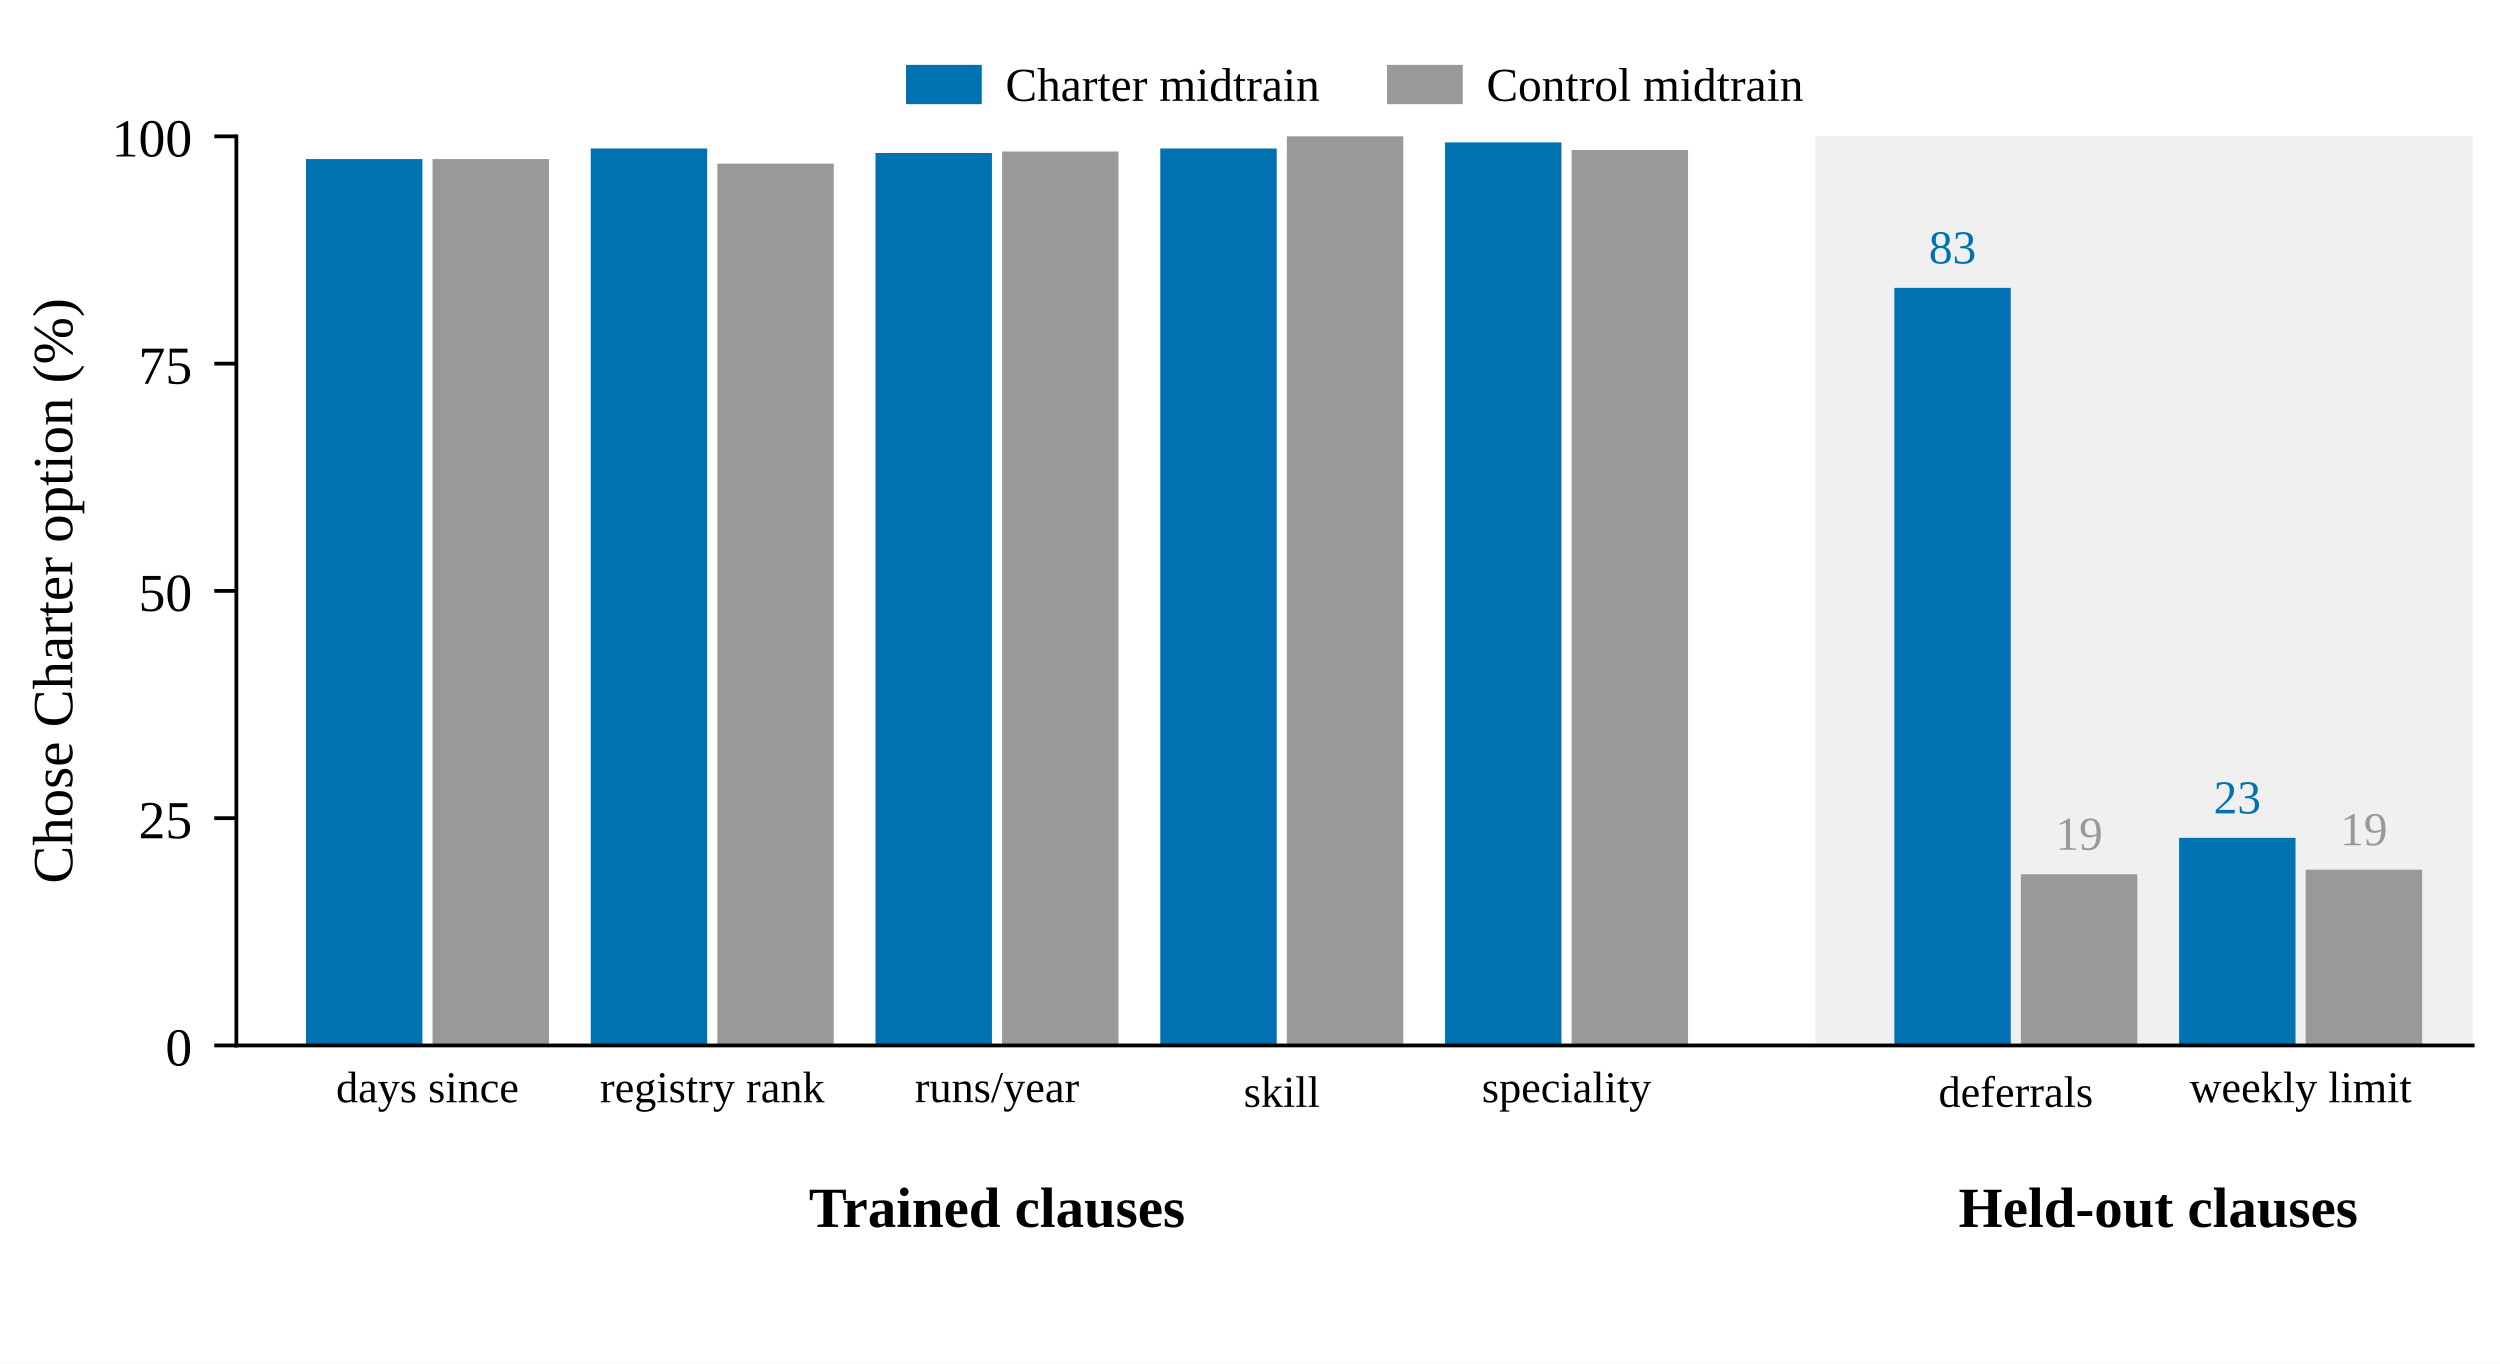
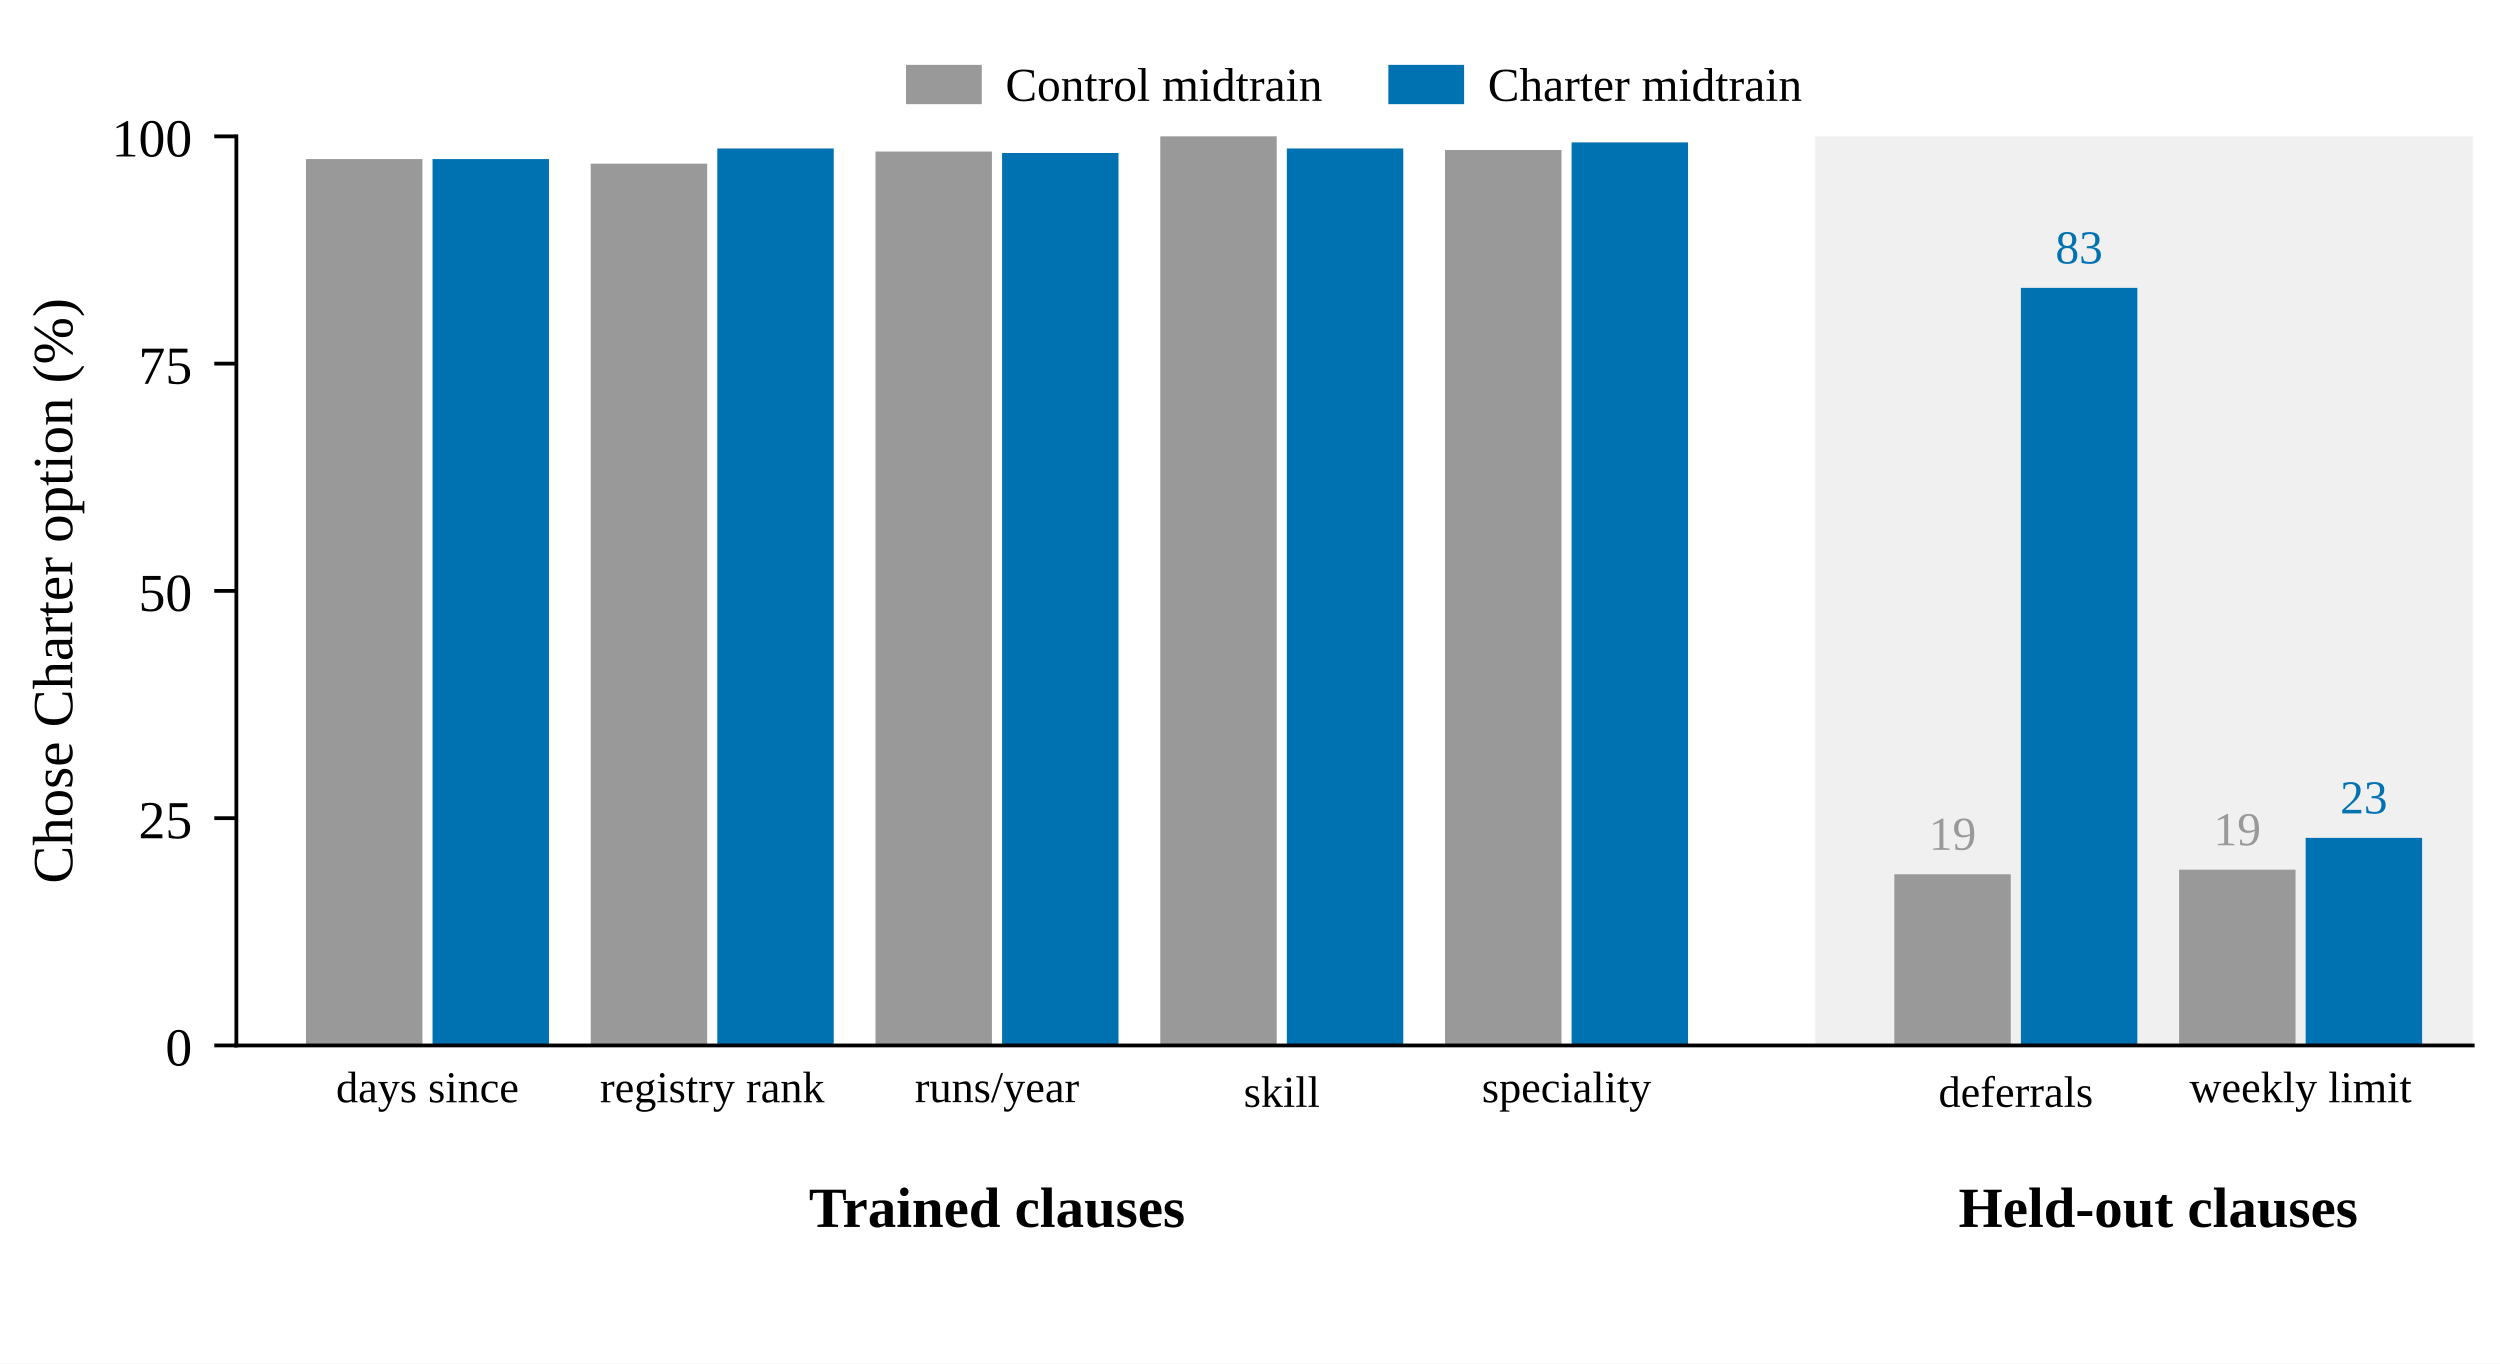
<svg xmlns="http://www.w3.org/2000/svg" xmlns:xlink="http://www.w3.org/1999/xlink" width="396pt" height="216pt" viewBox="0 0 396 216" version="1.1">
  <defs>
    <style type="text/css">*{stroke-linejoin: round; stroke-linecap: butt}</style>
  </defs>
  <g id="figure_1">
    <g id="patch_1">
      <path d="M 0 216  L 396 216  L 396 0  L 0 0  z " style="fill: #ffffff" />
    </g>
    <g id="axes_1">
      <g id="patch_2">
        <path d="M 37.44 165.6  L 391.68 165.6  L 391.68 21.6  L 37.44 21.6  z " style="fill: #ffffff" />
      </g>
      <g id="patch_3">
-         <path d="M 287.533 165.6  L 391.68 165.6  L 391.68 21.6  L 287.533 21.6  z " clip-path="url(#p75de62db5a)" style="fill: #f0f0f0" />
+         <path d="M 287.533 165.6  L 391.68 165.6  L 391.68 21.6  L 287.533 21.6  z " clip-path="url(#p63e0e450c8)" style="fill: #f0f0f0" />
      </g>
      <g id="matplotlib.axis_1">
        <g id="xtick_1">
          <g id="line2d_1" />
          <g id="text_1">
            <text style="font-size: 7px; font-family: 'Times New Roman', 'Nimbus Roman', 'Liberation Serif', 'STIXGeneral', 'DejaVu Serif', serif; text-anchor: middle" x="67.712" y="174.602" transform="rotate(-0 67.71178 174.6025)">days since</text>
          </g>
        </g>
        <g id="xtick_2">
          <g id="line2d_2" />
          <g id="text_2">
            <text style="font-size: 7px; font-family: 'Times New Roman', 'Nimbus Roman', 'Liberation Serif', 'STIXGeneral', 'DejaVu Serif', serif; text-anchor: middle" x="112.819" y="174.602" transform="rotate(-0 112.8187 174.6025)">registry rank</text>
          </g>
        </g>
        <g id="xtick_3">
          <g id="line2d_3" />
          <g id="text_3">
            <text style="font-size: 7px; font-family: 'Times New Roman', 'Nimbus Roman', 'Liberation Serif', 'STIXGeneral', 'DejaVu Serif', serif; text-anchor: middle" x="157.926" y="174.578" transform="rotate(-0 157.9257 174.5779)">runs/year</text>
          </g>
        </g>
        <g id="xtick_4">
          <g id="line2d_4" />
          <g id="text_4">
            <text style="font-size: 7px; font-family: 'Times New Roman', 'Nimbus Roman', 'Liberation Serif', 'STIXGeneral', 'DejaVu Serif', serif; text-anchor: middle" x="203.033" y="175.33" transform="rotate(-0 203.0327 175.3304)">skill</text>
          </g>
        </g>
        <g id="xtick_5">
          <g id="line2d_5" />
          <g id="text_5">
            <text style="font-size: 7px; font-family: 'Times New Roman', 'Nimbus Roman', 'Liberation Serif', 'STIXGeneral', 'DejaVu Serif', serif; text-anchor: middle" x="248.14" y="174.602" transform="rotate(-0 248.1396 174.6025)">speciality</text>
          </g>
        </g>
        <g id="xtick_6">
          <g id="line2d_6" />
          <g id="text_6">
            <text style="font-size: 7px; font-family: 'Times New Roman', 'Nimbus Roman', 'Liberation Serif', 'STIXGeneral', 'DejaVu Serif', serif; text-anchor: middle" x="319.308" y="175.33" transform="rotate(-0 319.3084 175.3304)">deferrals</text>
          </g>
        </g>
        <g id="xtick_7">
          <g id="line2d_7" />
          <g id="text_7">
            <text style="font-size: 7px; font-family: 'Times New Roman', 'Nimbus Roman', 'Liberation Serif', 'STIXGeneral', 'DejaVu Serif', serif; text-anchor: middle" x="364.415" y="174.602" transform="rotate(-0 364.4153 174.6025)">weekly limit</text>
          </g>
        </g>
      </g>
      <g id="matplotlib.axis_2">
        <g id="ytick_1">
          <g id="line2d_8">
            <defs>
-               <path id="md1730034f3" d="M 0 0  L -3.5 0  " style="stroke: #000000; stroke-width: 0.6" />
+               <path id="mea3ea41a11" d="M 0 0  L -3.5 0  " style="stroke: #000000; stroke-width: 0.6" />
            </defs>
            <g>
-               <use xlink:href="#md1730034f3" x="37.44" y="165.6" style="stroke: #000000; stroke-width: 0.6" />
+               <use xlink:href="#mea3ea41a11" x="37.44" y="165.6" style="stroke: #000000; stroke-width: 0.6" />
            </g>
          </g>
          <g id="text_8">
            <text style="font-size: 8.5px; font-family: 'Times New Roman', 'Nimbus Roman', 'Liberation Serif', 'STIXGeneral', 'DejaVu Serif', serif; text-anchor: end" x="30.44" y="168.787" transform="rotate(-0 30.44 168.7875)">0</text>
          </g>
        </g>
        <g id="ytick_2">
          <g id="line2d_9">
            <g>
-               <use xlink:href="#md1730034f3" x="37.44" y="129.6" style="stroke: #000000; stroke-width: 0.6" />
+               <use xlink:href="#mea3ea41a11" x="37.44" y="129.6" style="stroke: #000000; stroke-width: 0.6" />
            </g>
          </g>
          <g id="text_9">
            <text style="font-size: 8.5px; font-family: 'Times New Roman', 'Nimbus Roman', 'Liberation Serif', 'STIXGeneral', 'DejaVu Serif', serif; text-anchor: end" x="30.44" y="132.787" transform="rotate(-0 30.44 132.7875)">25</text>
          </g>
        </g>
        <g id="ytick_3">
          <g id="line2d_10">
            <g>
-               <use xlink:href="#md1730034f3" x="37.44" y="93.6" style="stroke: #000000; stroke-width: 0.6" />
+               <use xlink:href="#mea3ea41a11" x="37.44" y="93.6" style="stroke: #000000; stroke-width: 0.6" />
            </g>
          </g>
          <g id="text_10">
            <text style="font-size: 8.5px; font-family: 'Times New Roman', 'Nimbus Roman', 'Liberation Serif', 'STIXGeneral', 'DejaVu Serif', serif; text-anchor: end" x="30.44" y="96.787" transform="rotate(-0 30.44 96.7875)">50</text>
          </g>
        </g>
        <g id="ytick_4">
          <g id="line2d_11">
            <g>
-               <use xlink:href="#md1730034f3" x="37.44" y="57.6" style="stroke: #000000; stroke-width: 0.6" />
+               <use xlink:href="#mea3ea41a11" x="37.44" y="57.6" style="stroke: #000000; stroke-width: 0.6" />
            </g>
          </g>
          <g id="text_11">
            <text style="font-size: 8.5px; font-family: 'Times New Roman', 'Nimbus Roman', 'Liberation Serif', 'STIXGeneral', 'DejaVu Serif', serif; text-anchor: end" x="30.44" y="60.788" transform="rotate(-0 30.44 60.7875)">75</text>
          </g>
        </g>
        <g id="ytick_5">
          <g id="line2d_12">
            <g>
-               <use xlink:href="#md1730034f3" x="37.44" y="21.6" style="stroke: #000000; stroke-width: 0.6" />
+               <use xlink:href="#mea3ea41a11" x="37.44" y="21.6" style="stroke: #000000; stroke-width: 0.6" />
            </g>
          </g>
          <g id="text_12">
            <text style="font-size: 8.5px; font-family: 'Times New Roman', 'Nimbus Roman', 'Liberation Serif', 'STIXGeneral', 'DejaVu Serif', serif; text-anchor: end" x="30.44" y="24.788" transform="rotate(-0 30.44 24.7875)">100</text>
          </g>
        </g>
        <g id="text_13">
          <text style="font-size: 9px; font-family: 'Times New Roman', 'Nimbus Roman', 'Liberation Serif', 'STIXGeneral', 'DejaVu Serif', serif; text-anchor: middle" x="11.44" y="93.6" transform="rotate(-90 11.44 93.6)">Chose Charter option (%)</text>
        </g>
      </g>
      <g id="patch_4">
-         <path d="M 48.466 165.6  L 66.91 165.6  L 66.91 25.2  L 48.466 25.2  z " clip-path="url(#p75de62db5a)" style="fill: #0072b2" />
+         <path d="M 48.466 165.6  L 66.91 165.6  L 66.91 25.2  L 48.466 25.2  z " clip-path="url(#p63e0e450c8)" style="fill: #999999" />
      </g>
      <g id="patch_5">
-         <path d="M 68.514 165.6  L 86.957 165.6  L 86.957 25.2  L 68.514 25.2  z " clip-path="url(#p75de62db5a)" style="fill: #999999" />
+         <path d="M 68.514 165.6  L 86.957 165.6  L 86.957 25.2  L 68.514 25.2  z " clip-path="url(#p63e0e450c8)" style="fill: #0072b2" />
      </g>
      <g id="patch_6">
-         <path d="M 93.573 165.6  L 112.017 165.6  L 112.017 23.52  L 93.573 23.52  z " clip-path="url(#p75de62db5a)" style="fill: #0072b2" />
+         <path d="M 93.573 165.6  L 112.017 165.6  L 112.017 25.92  L 93.573 25.92  z " clip-path="url(#p63e0e450c8)" style="fill: #999999" />
      </g>
      <g id="patch_7">
-         <path d="M 113.621 165.6  L 132.064 165.6  L 132.064 25.92  L 113.621 25.92  z " clip-path="url(#p75de62db5a)" style="fill: #999999" />
+         <path d="M 113.621 165.6  L 132.064 165.6  L 132.064 23.52  L 113.621 23.52  z " clip-path="url(#p63e0e450c8)" style="fill: #0072b2" />
      </g>
      <g id="patch_8">
-         <path d="M 138.68 165.6  L 157.124 165.6  L 157.124 24.24  L 138.68 24.24  z " clip-path="url(#p75de62db5a)" style="fill: #0072b2" />
+         <path d="M 138.68 165.6  L 157.124 165.6  L 157.124 24  L 138.68 24  z " clip-path="url(#p63e0e450c8)" style="fill: #999999" />
      </g>
      <g id="patch_9">
-         <path d="M 158.728 165.6  L 177.171 165.6  L 177.171 24  L 158.728 24  z " clip-path="url(#p75de62db5a)" style="fill: #999999" />
+         <path d="M 158.728 165.6  L 177.171 165.6  L 177.171 24.24  L 158.728 24.24  z " clip-path="url(#p63e0e450c8)" style="fill: #0072b2" />
      </g>
      <g id="patch_10">
-         <path d="M 183.787 165.6  L 202.231 165.6  L 202.231 23.52  L 183.787 23.52  z " clip-path="url(#p75de62db5a)" style="fill: #0072b2" />
+         <path d="M 183.787 165.6  L 202.231 165.6  L 202.231 21.6  L 183.787 21.6  z " clip-path="url(#p63e0e450c8)" style="fill: #999999" />
      </g>
      <g id="patch_11">
-         <path d="M 203.835 165.6  L 222.278 165.6  L 222.278 21.6  L 203.835 21.6  z " clip-path="url(#p75de62db5a)" style="fill: #999999" />
+         <path d="M 203.835 165.6  L 222.278 165.6  L 222.278 23.52  L 203.835 23.52  z " clip-path="url(#p63e0e450c8)" style="fill: #0072b2" />
      </g>
      <g id="patch_12">
-         <path d="M 228.894 165.6  L 247.338 165.6  L 247.338 22.56  L 228.894 22.56  z " clip-path="url(#p75de62db5a)" style="fill: #0072b2" />
+         <path d="M 228.894 165.6  L 247.338 165.6  L 247.338 23.76  L 228.894 23.76  z " clip-path="url(#p63e0e450c8)" style="fill: #999999" />
      </g>
      <g id="patch_13">
-         <path d="M 248.942 165.6  L 267.385 165.6  L 267.385 23.76  L 248.942 23.76  z " clip-path="url(#p75de62db5a)" style="fill: #999999" />
+         <path d="M 248.942 165.6  L 267.385 165.6  L 267.385 22.56  L 248.942 22.56  z " clip-path="url(#p63e0e450c8)" style="fill: #0072b2" />
      </g>
      <g id="patch_14">
-         <path d="M 300.063 165.6  L 318.506 165.6  L 318.506 45.6  L 300.063 45.6  z " clip-path="url(#p75de62db5a)" style="fill: #0072b2" />
+         <path d="M 300.063 165.6  L 318.506 165.6  L 318.506 138.48  L 300.063 138.48  z " clip-path="url(#p63e0e450c8)" style="fill: #999999" />
      </g>
      <g id="patch_15">
-         <path d="M 320.11 165.6  L 338.554 165.6  L 338.554 138.48  L 320.11 138.48  z " clip-path="url(#p75de62db5a)" style="fill: #999999" />
+         <path d="M 320.11 165.6  L 338.554 165.6  L 338.554 45.6  L 320.11 45.6  z " clip-path="url(#p63e0e450c8)" style="fill: #0072b2" />
      </g>
      <g id="patch_16">
-         <path d="M 345.17 165.6  L 363.613 165.6  L 363.613 132.72  L 345.17 132.72  z " clip-path="url(#p75de62db5a)" style="fill: #0072b2" />
+         <path d="M 345.17 165.6  L 363.613 165.6  L 363.613 137.76  L 345.17 137.76  z " clip-path="url(#p63e0e450c8)" style="fill: #999999" />
      </g>
      <g id="patch_17">
-         <path d="M 365.217 165.6  L 383.661 165.6  L 383.661 137.76  L 365.217 137.76  z " clip-path="url(#p75de62db5a)" style="fill: #999999" />
+         <path d="M 365.217 165.6  L 383.661 165.6  L 383.661 132.72  L 365.217 132.72  z " clip-path="url(#p63e0e450c8)" style="fill: #0072b2" />
      </g>
      <g id="patch_18">
        <path d="M 37.44 165.6  L 37.44 21.6  " style="fill: none; stroke: #000000; stroke-width: 0.6; stroke-linejoin: miter; stroke-linecap: square" />
      </g>
      <g id="patch_19">
        <path d="M 37.44 165.6  L 391.68 165.6  " style="fill: none; stroke: #000000; stroke-width: 0.6; stroke-linejoin: miter; stroke-linecap: square" />
      </g>
      <g id="text_14">
        <text style="font-weight: 700; font-size: 9px; font-family: 'Times New Roman', 'Nimbus Roman', 'Liberation Serif', 'STIXGeneral', 'DejaVu Serif', serif; text-anchor: middle" x="157.926" y="194.35" transform="rotate(-0 157.9257 194.35)">Trained clauses</text>
      </g>
      <g id="text_15">
        <text style="font-weight: 700; font-size: 9px; font-family: 'Times New Roman', 'Nimbus Roman', 'Liberation Serif', 'STIXGeneral', 'DejaVu Serif', serif; text-anchor: middle" x="341.862" y="194.35" transform="rotate(-0 341.8619 194.35)">Held-out clauses</text>
      </g>
      <g id="legend_1">
        <g id="patch_20">
-           <path d="M 143.513 16.5  L 155.513 16.5  L 155.513 10.275  L 143.513 10.275  z " style="fill: #0072b2" />
+           <path d="M 143.513 16.5  L 155.513 16.5  L 155.513 10.275  L 143.513 10.275  z " style="fill: #999999" />
        </g>
        <g id="text_16">
-           <text style="font-size: 7.5px; font-family: 'Times New Roman', 'Nimbus Roman', 'Liberation Serif', 'STIXGeneral', 'DejaVu Serif', serif; text-anchor: start" x="159.263" y="15.975" transform="rotate(-0 159.2633 15.975)">Charter midtrain</text>
+           <text style="font-size: 7.5px; font-family: 'Times New Roman', 'Nimbus Roman', 'Liberation Serif', 'STIXGeneral', 'DejaVu Serif', serif; text-anchor: start" x="159.263" y="15.975" transform="rotate(-0 159.2633 15.975)">Control midtrain</text>
        </g>
        <g id="patch_21">
-           <path d="M 219.705 16.5  L 231.705 16.5  L 231.705 10.275  L 219.705 10.275  z " style="fill: #999999" />
+           <path d="M 219.915 16.5  L 231.915 16.5  L 231.915 10.275  L 219.915 10.275  z " style="fill: #0072b2" />
        </g>
        <g id="text_17">
-           <text style="font-size: 7.5px; font-family: 'Times New Roman', 'Nimbus Roman', 'Liberation Serif', 'STIXGeneral', 'DejaVu Serif', serif; text-anchor: start" x="235.455" y="15.975" transform="rotate(-0 235.4551 15.975)">Control midtrain</text>
+           <text style="font-size: 7.5px; font-family: 'Times New Roman', 'Nimbus Roman', 'Liberation Serif', 'STIXGeneral', 'DejaVu Serif', serif; text-anchor: start" x="235.665" y="15.975" transform="rotate(-0 235.6649 15.975)">Charter midtrain</text>
        </g>
      </g>
      <g id="text_18">
-         <text style="font-size: 7.5px; font-family: 'Times New Roman', 'Nimbus Roman', 'Liberation Serif', 'STIXGeneral', 'DejaVu Serif', serif; text-anchor: middle; fill: #0072b2" x="309.285" y="41.725" transform="rotate(-0 309.2846 41.725)">83</text>
+         <text style="font-size: 7.5px; font-family: 'Times New Roman', 'Nimbus Roman', 'Liberation Serif', 'STIXGeneral', 'DejaVu Serif', serif; text-anchor: middle; fill: #999999" x="309.285" y="134.605" transform="rotate(-0 309.2846 134.605)">19</text>
      </g>
      <g id="text_19">
-         <text style="font-size: 7.5px; font-family: 'Times New Roman', 'Nimbus Roman', 'Liberation Serif', 'STIXGeneral', 'DejaVu Serif', serif; text-anchor: middle; fill: #999999" x="329.332" y="134.605" transform="rotate(-0 329.3322 134.605)">19</text>
+         <text style="font-size: 7.5px; font-family: 'Times New Roman', 'Nimbus Roman', 'Liberation Serif', 'STIXGeneral', 'DejaVu Serif', serif; text-anchor: middle; fill: #0072b2" x="329.332" y="41.725" transform="rotate(-0 329.3322 41.725)">83</text>
      </g>
      <g id="text_20">
-         <text style="font-size: 7.5px; font-family: 'Times New Roman', 'Nimbus Roman', 'Liberation Serif', 'STIXGeneral', 'DejaVu Serif', serif; text-anchor: middle; fill: #0072b2" x="354.392" y="128.845" transform="rotate(-0 354.3916 128.845)">23</text>
+         <text style="font-size: 7.5px; font-family: 'Times New Roman', 'Nimbus Roman', 'Liberation Serif', 'STIXGeneral', 'DejaVu Serif', serif; text-anchor: middle; fill: #999999" x="354.392" y="133.885" transform="rotate(-0 354.3916 133.885)">19</text>
      </g>
      <g id="text_21">
-         <text style="font-size: 7.5px; font-family: 'Times New Roman', 'Nimbus Roman', 'Liberation Serif', 'STIXGeneral', 'DejaVu Serif', serif; text-anchor: middle; fill: #999999" x="374.439" y="133.885" transform="rotate(-0 374.4391 133.885)">19</text>
+         <text style="font-size: 7.5px; font-family: 'Times New Roman', 'Nimbus Roman', 'Liberation Serif', 'STIXGeneral', 'DejaVu Serif', serif; text-anchor: middle; fill: #0072b2" x="374.439" y="128.845" transform="rotate(-0 374.4391 128.845)">23</text>
      </g>
    </g>
  </g>
  <defs>
-     <clipPath id="p75de62db5a">
+     <clipPath id="p63e0e450c8">
      <rect x="37.44" y="21.6" width="354.24" height="144" />
    </clipPath>
  </defs>
</svg>
